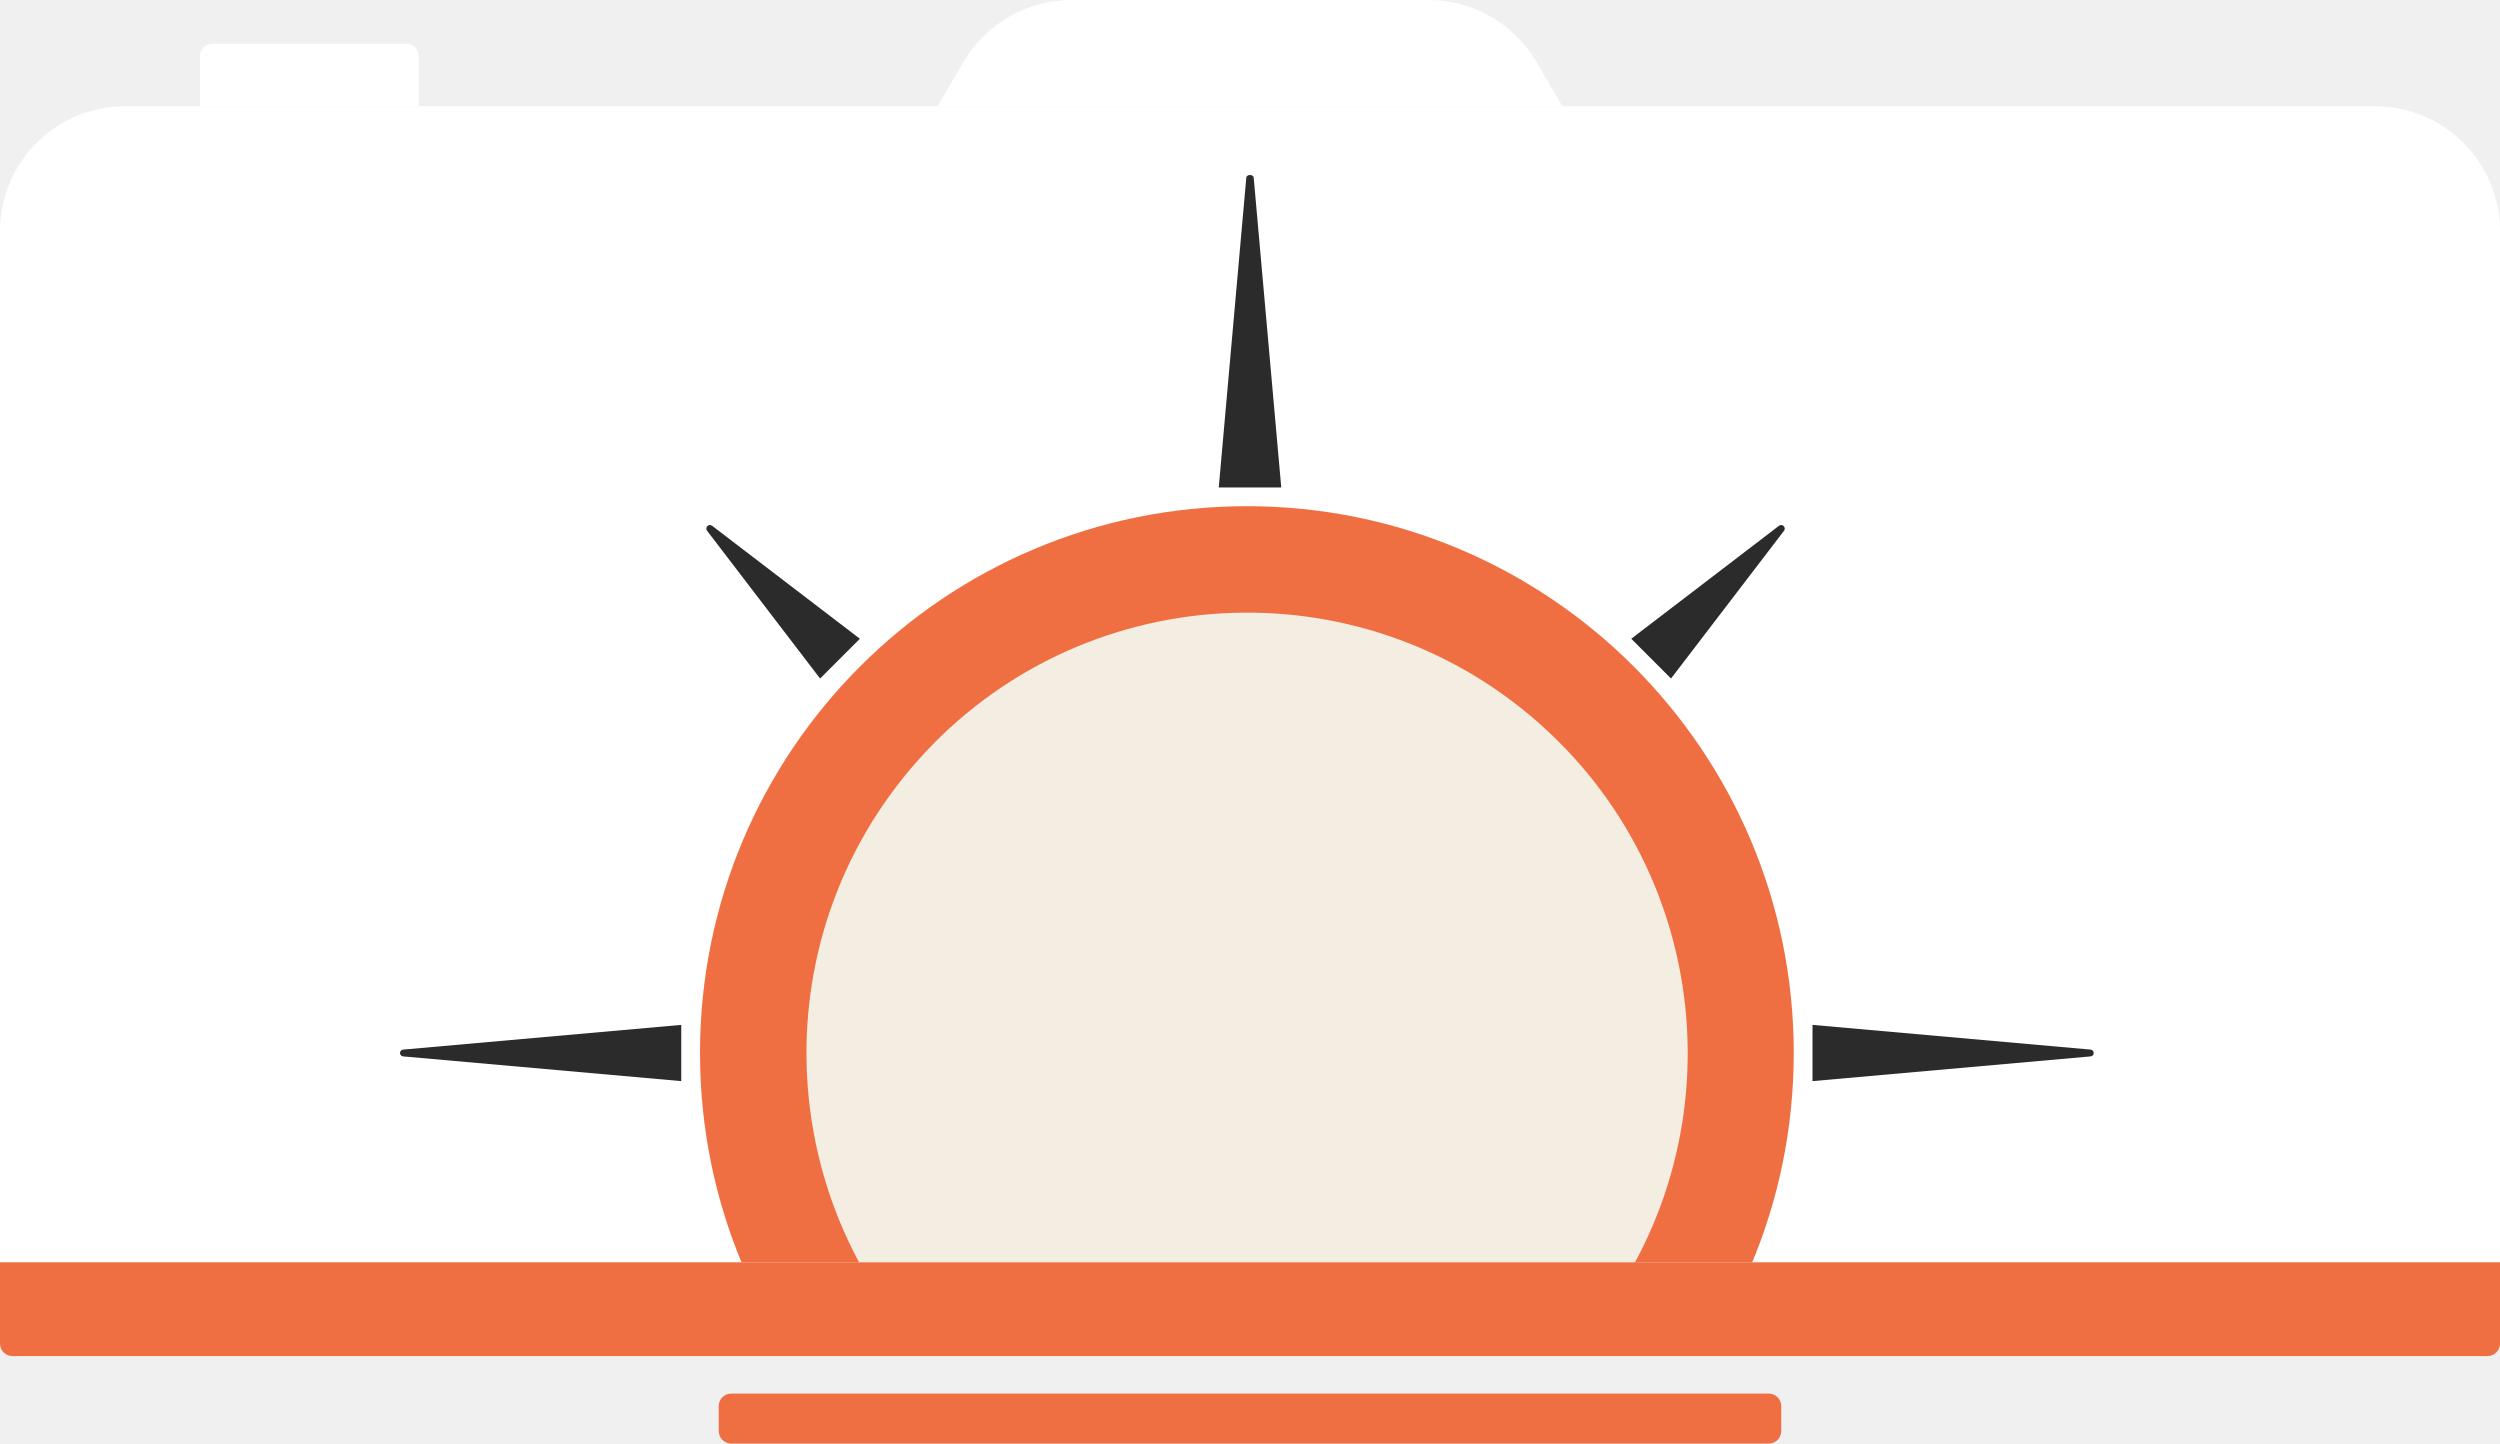
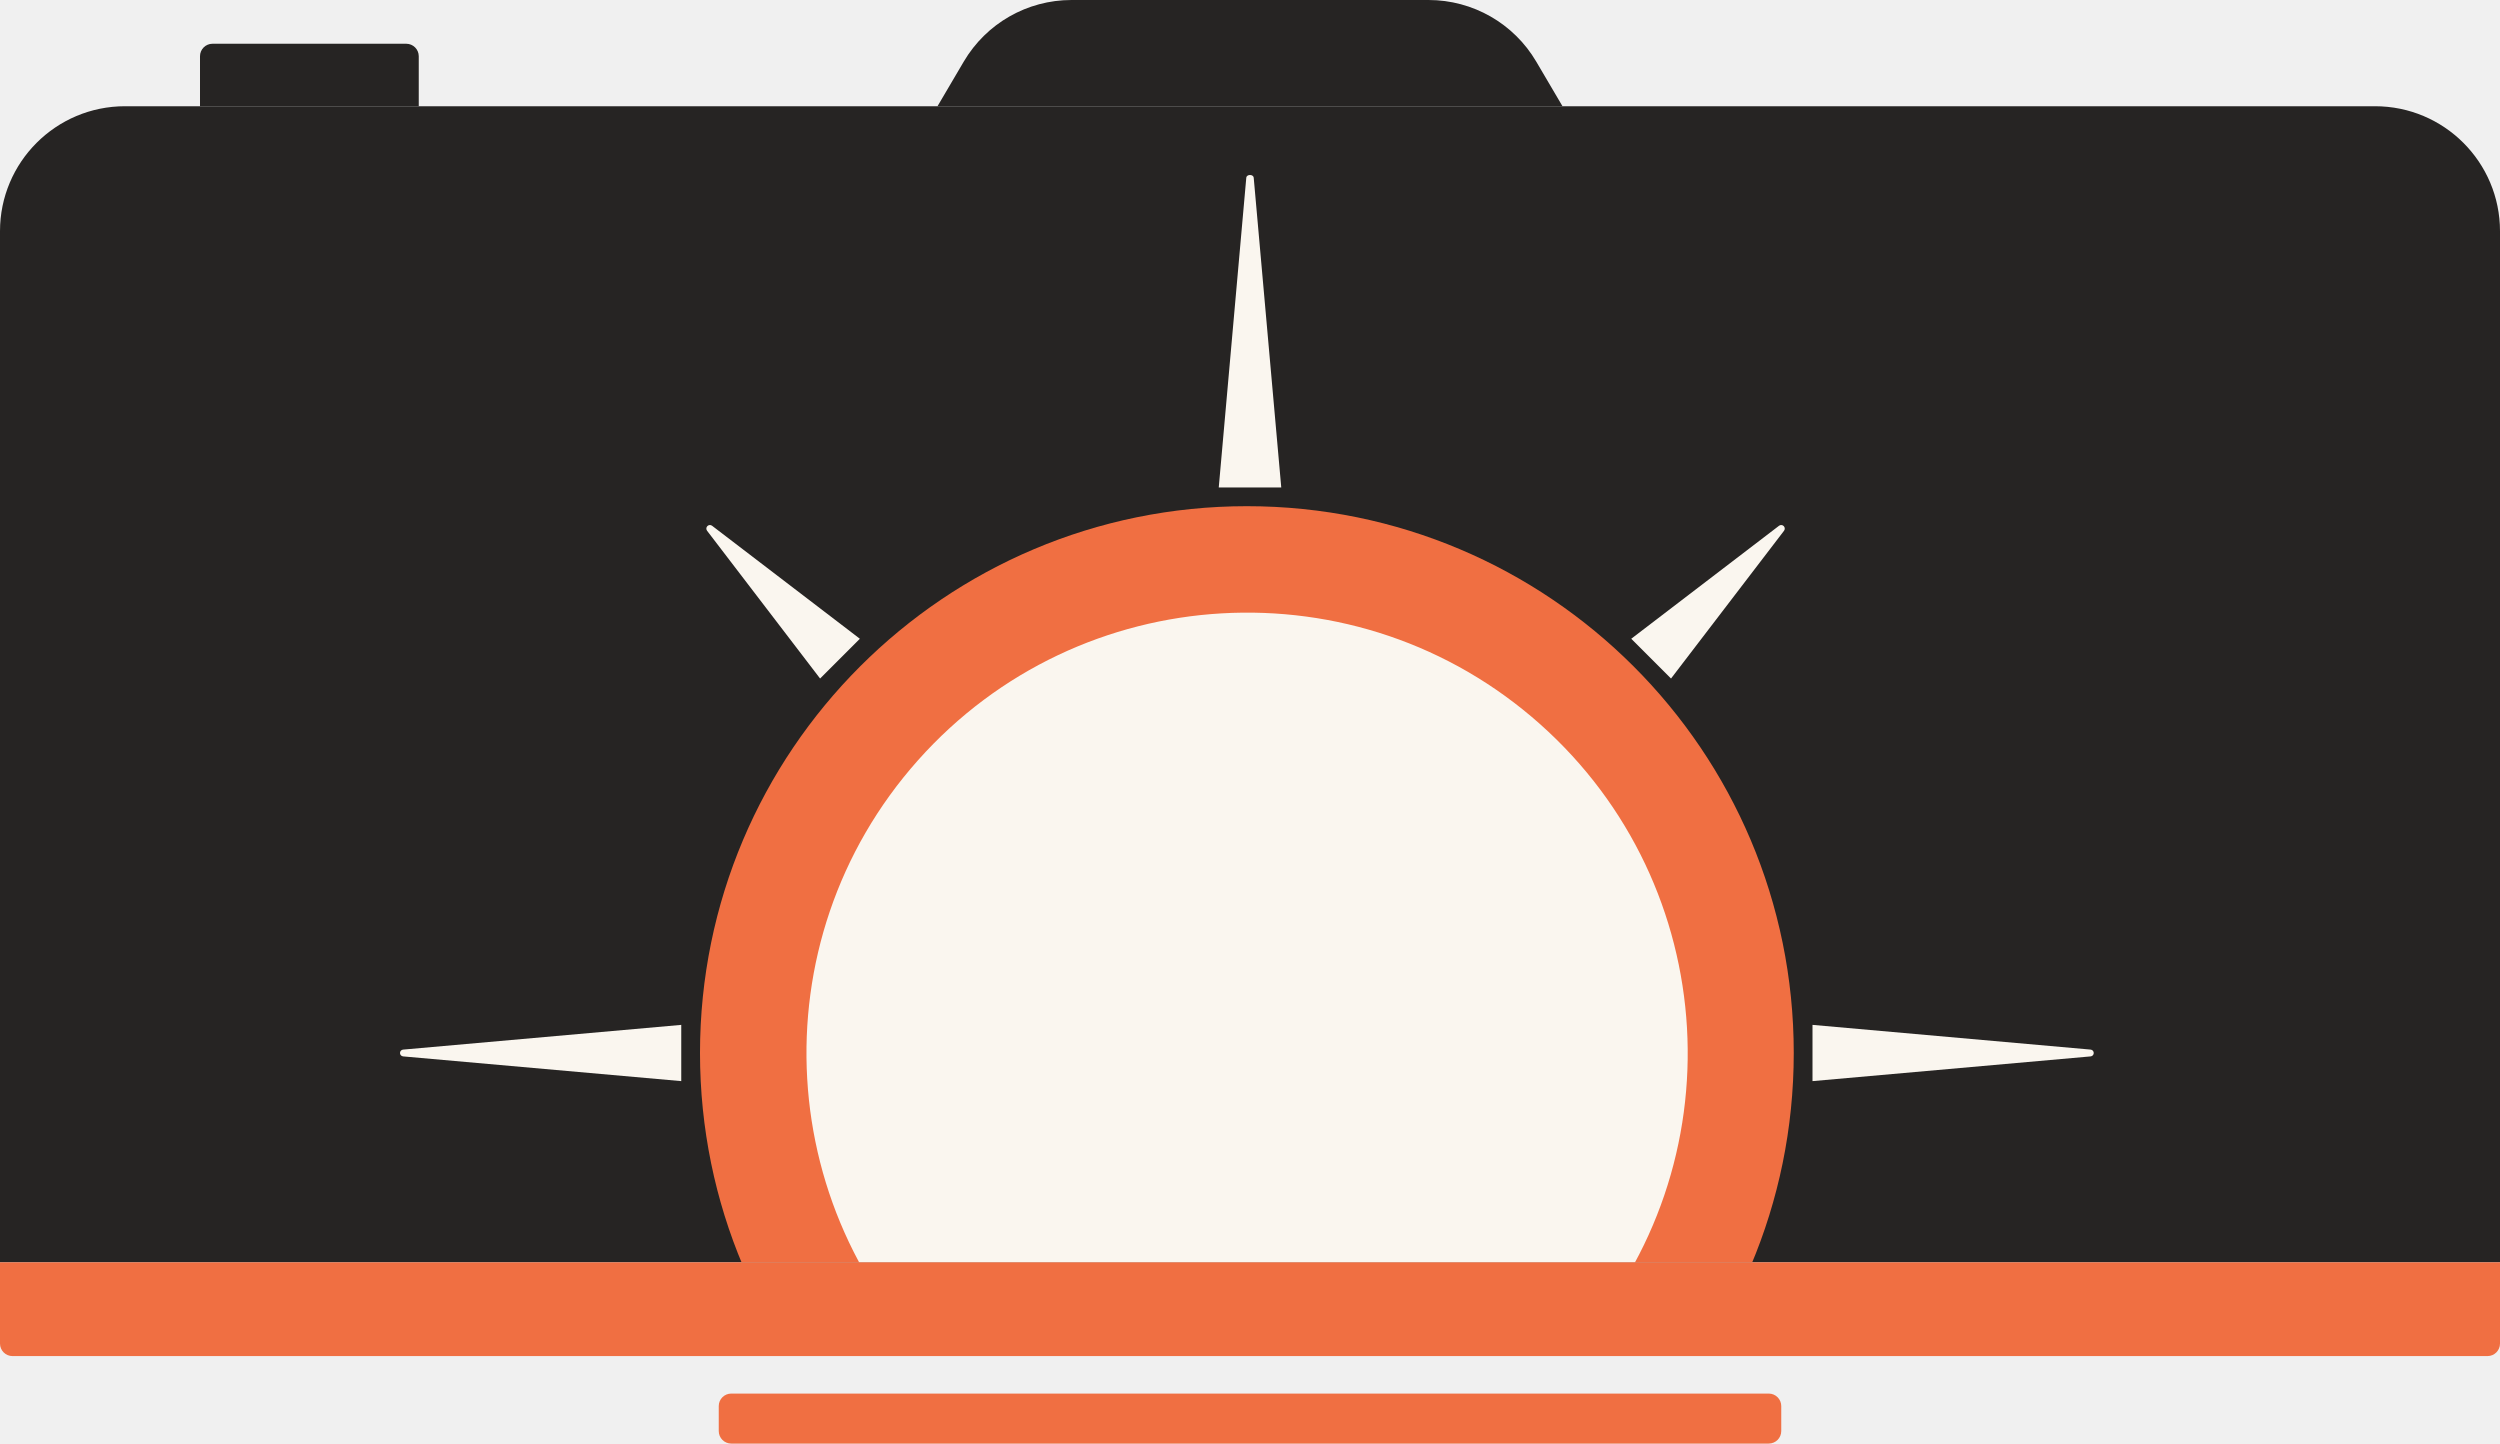
<svg xmlns="http://www.w3.org/2000/svg" width="381" height="220" viewBox="0 0 381 220" fill="none">
-   <path d="M0 35.238C0 24.718 8.529 16.19 19.05 16.19H361.95C372.471 16.19 381 24.718 381 35.238V192.381H0V35.238Z" fill="#FFFFFF" />
-   <path d="M30.48 8.572C30.48 7.52 31.333 6.667 32.385 6.667H61.913C62.965 6.667 63.818 7.52 63.818 8.572V16.191H30.48V8.572Z" fill="#FFFFFF" />
-   <path d="M146.876 9.39C150.298 3.572 156.545 0 163.296 0H217.704C224.455 0 230.702 3.572 234.124 9.39L238.125 16.191H142.875L146.876 9.39Z" fill="#FFFFFF" />
+   <path d="M0 35.238C0 24.718 8.529 16.19 19.05 16.19H361.95C372.471 16.19 381 24.718 381 35.238V192.381H0V35.238Z" fill="#262423" />
+   <path d="M30.48 8.572C30.48 7.52 31.333 6.667 32.385 6.667H61.913C62.965 6.667 63.818 7.52 63.818 8.572V16.191H30.48V8.572Z" fill="#262423" />
+   <path d="M146.876 9.39C150.298 3.572 156.545 0 163.296 0H217.704C224.455 0 230.702 3.572 234.124 9.39L238.125 16.191H142.875L146.876 9.39Z" fill="#262423" />
  <mask id="mask0_17_141" style="mask-type:alpha" maskUnits="userSpaceOnUse" x="0" y="56" width="381" height="137">
    <rect y="56.19" width="381" height="136.19" fill="#D9D9D9" />
  </mask>
  <g mask="url(#mask0_17_141)">
    <ellipse cx="190.024" cy="160.476" rx="83.344" ry="83.333" fill="#F06F42" />
-     <ellipse cx="67.147" cy="67.147" rx="67.147" ry="67.147" transform="matrix(0.665049 -0.7468 0.746882 0.664956 95.25 166.004)" fill="#F3EDE2" />
+     <ellipse cx="67.147" cy="67.147" rx="67.147" ry="67.147" transform="matrix(0.665049 -0.7468 0.746882 0.664956 95.25 166.004)" fill="#FAF6EF" />
  </g>
  <path d="M109.537 214.286C109.537 213.234 110.39 212.381 111.442 212.381H269.558C270.61 212.381 271.463 213.234 271.463 214.286V218.095C271.463 219.147 270.61 220 269.558 220H111.442C110.39 220 109.537 219.147 109.537 218.095V214.286Z" fill="#F06F42" />
  <path d="M0 192.381H381V204.762C381 205.814 380.147 206.667 379.095 206.667H1.905C0.853 206.667 0 205.814 0 204.762V192.381Z" fill="#F06F42" />
-   <path d="M189.936 27.063C189.955 26.84 190.202 26.667 190.5 26.667C190.798 26.667 191.045 26.84 191.064 27.063L195.263 74.286H185.738L189.936 27.063Z" fill="#2B2B2B" />
-   <path d="M318.613 159.958C318.881 159.982 319.087 160.207 319.087 160.476C319.087 160.746 318.881 160.971 318.613 160.995L276.225 164.762V156.191L318.613 159.958Z" fill="#2B2B2B" />
-   <path d="M61.434 160.995C61.166 160.971 60.96 160.746 60.96 160.476C60.96 160.207 61.166 159.982 61.434 159.958L103.823 156.191V164.762L61.434 160.995Z" fill="#2B2B2B" />
-   <path d="M271.124 80.126C271.34 79.96 271.646 79.981 271.839 80.174C272.032 80.366 272.052 80.672 271.886 80.888L254.664 103.407L248.602 97.346L271.124 80.126Z" fill="#2B2B2B" />
-   <path d="M107.758 80.888C107.593 80.672 107.613 80.366 107.806 80.174C107.999 79.981 108.304 79.96 108.521 80.126L131.042 97.346L124.981 103.407L107.758 80.888Z" fill="#2B2B2B" />
+   <path d="M189.936 27.063C189.955 26.84 190.202 26.667 190.5 26.667C190.798 26.667 191.045 26.84 191.064 27.063L195.263 74.286H185.738L189.936 27.063Z" fill="#FAF6EF" />
+   <path d="M318.613 159.958C318.881 159.982 319.087 160.207 319.087 160.476C319.087 160.746 318.881 160.971 318.613 160.995L276.225 164.762V156.191L318.613 159.958Z" fill="#FAF6EF" />
+   <path d="M61.434 160.995C61.166 160.971 60.96 160.746 60.96 160.476C60.96 160.207 61.166 159.982 61.434 159.958L103.823 156.191V164.762L61.434 160.995Z" fill="#FAF6EF" />
+   <path d="M271.124 80.126C271.34 79.96 271.646 79.981 271.839 80.174C272.032 80.366 272.052 80.672 271.886 80.888L254.664 103.407L248.602 97.346L271.124 80.126Z" fill="#FAF6EF" />
+   <path d="M107.758 80.888C107.593 80.672 107.613 80.366 107.806 80.174C107.999 79.981 108.304 79.96 108.521 80.126L131.042 97.346L124.981 103.407L107.758 80.888Z" fill="#FAF6EF" />
</svg>
